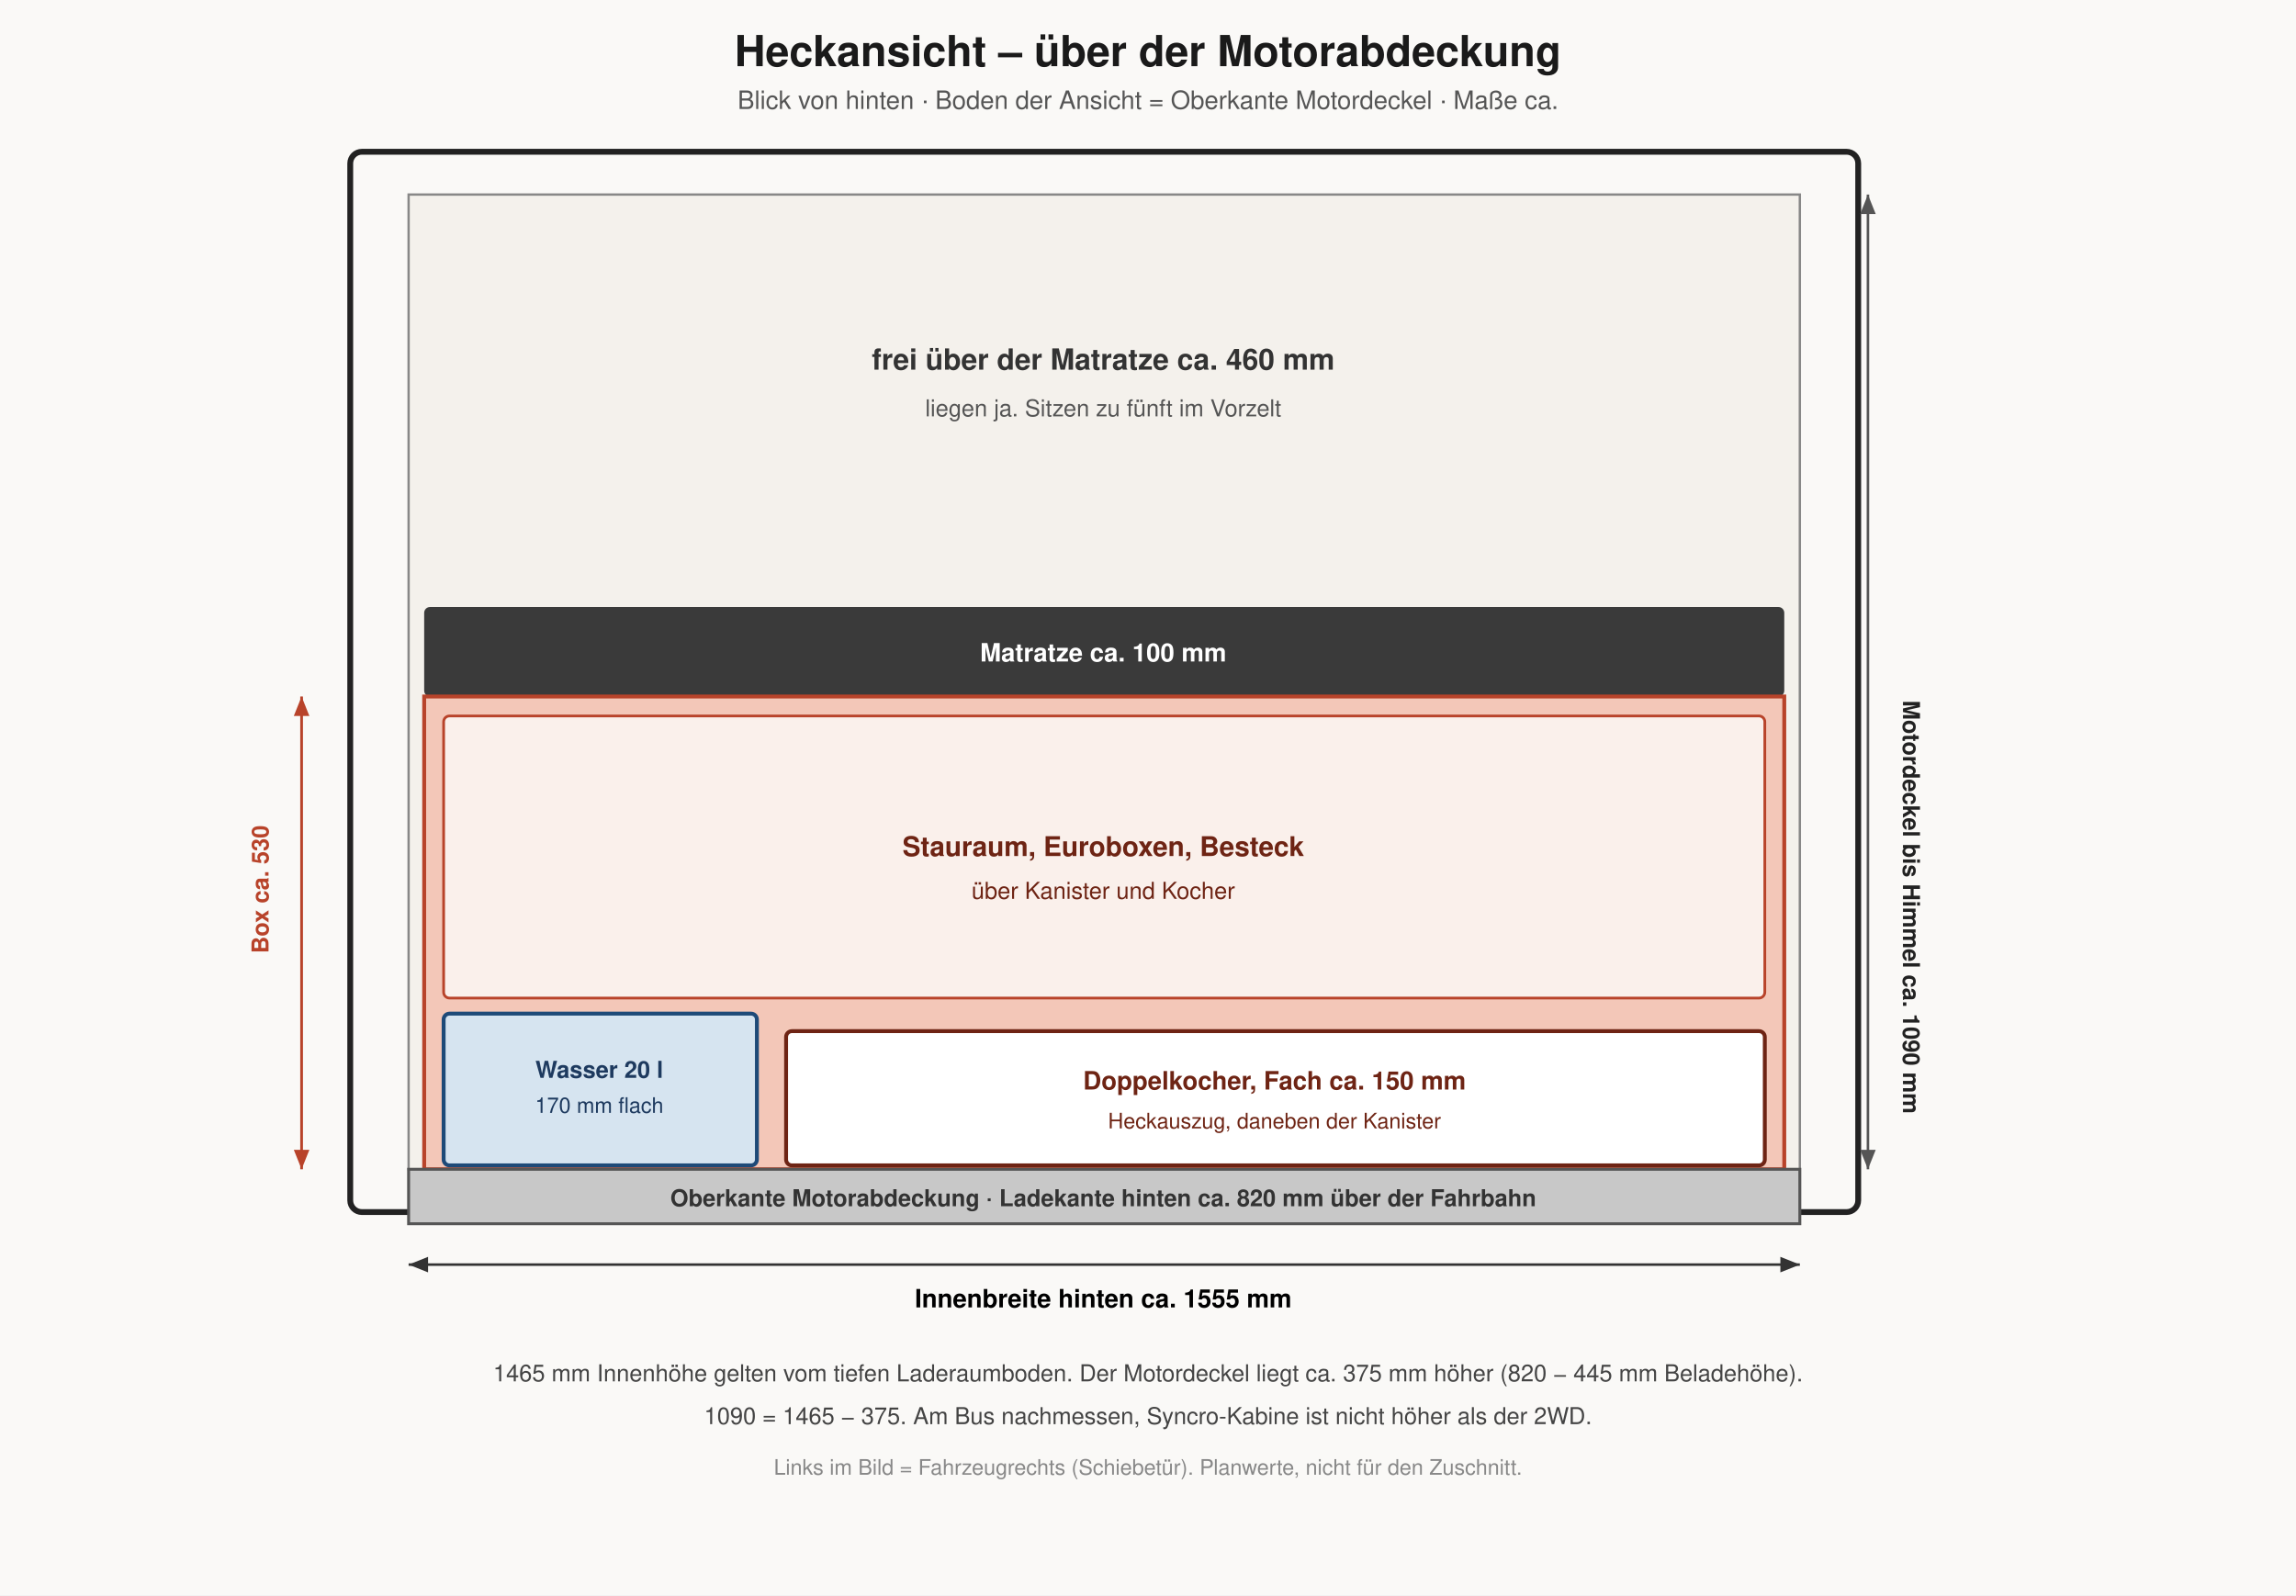
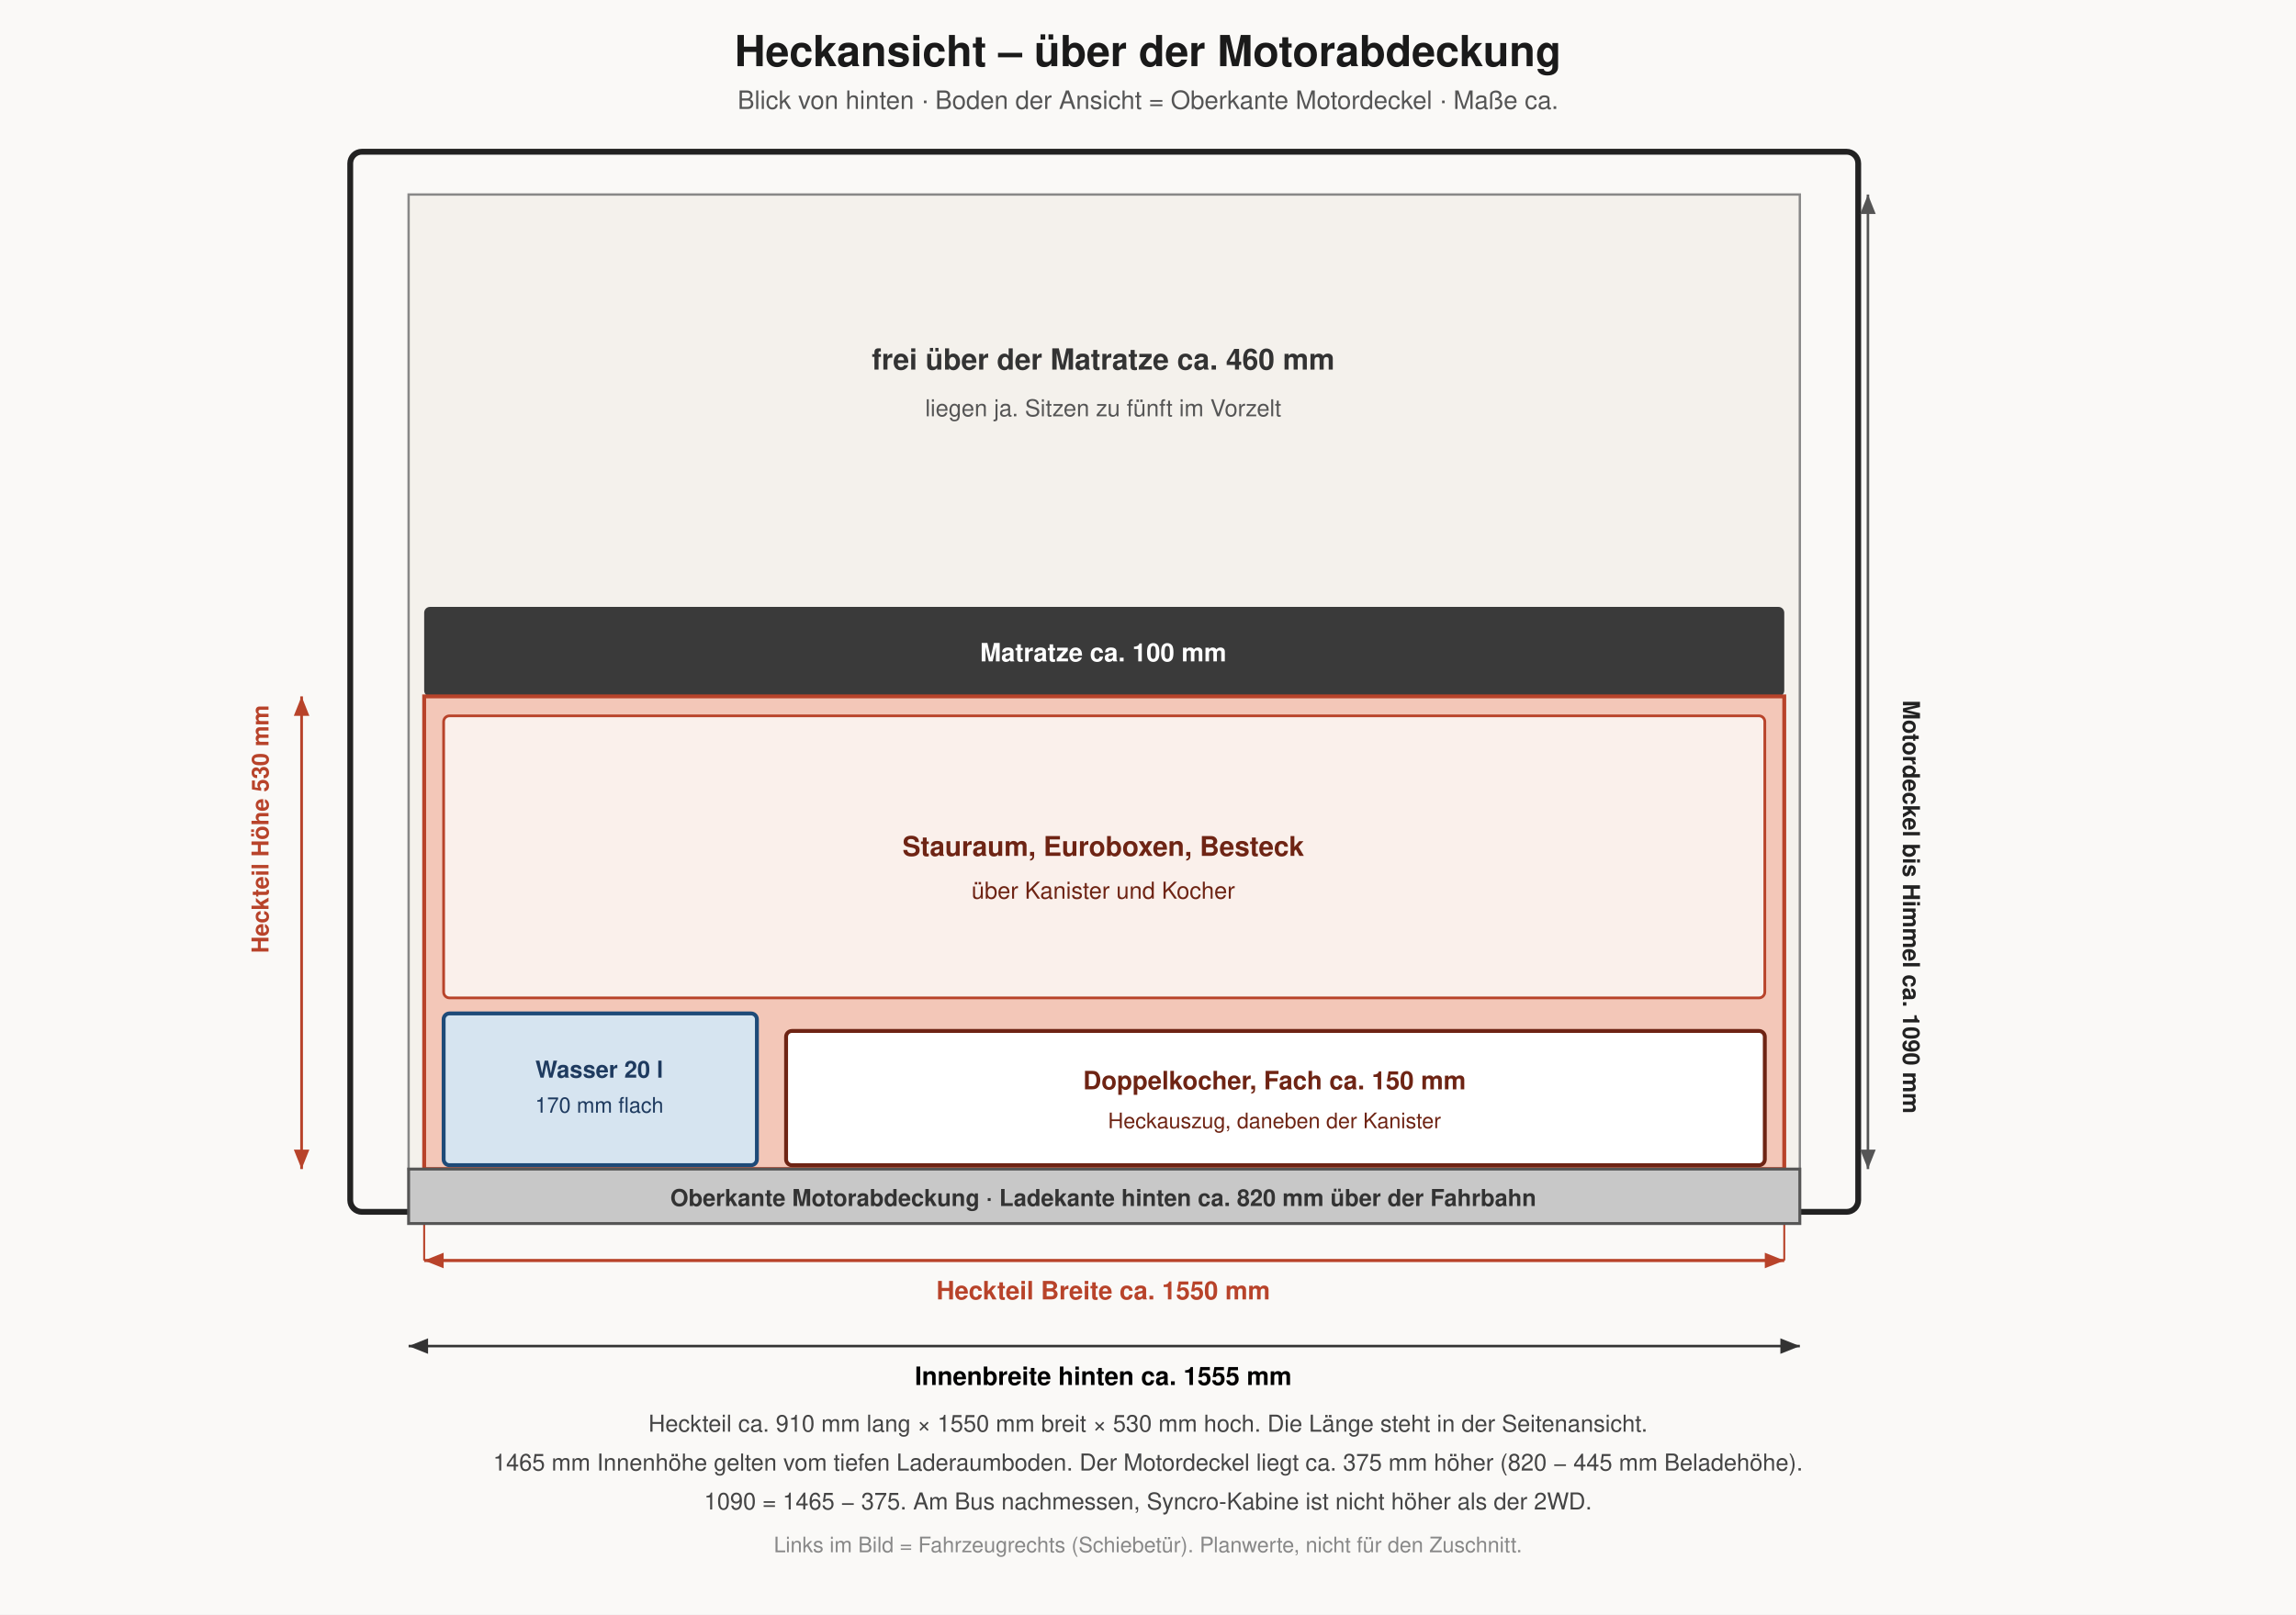
- <svg xmlns="http://www.w3.org/2000/svg" viewBox="0 0 1180 820" font-family="Helvetica, Arial, sans-serif">
-   <rect width="1180" height="820" fill="#faf9f7" />
+ <svg xmlns="http://www.w3.org/2000/svg" viewBox="0 0 1180 830" font-family="Helvetica, Arial, sans-serif">
+   <rect width="1180" height="830" fill="#faf9f7" />
  <text x="590" y="34" text-anchor="middle" font-size="22" font-weight="700" fill="#1a1a1a">Heckansicht – über der Motorabdeckung</text>
  <text x="590" y="56" text-anchor="middle" font-size="13" fill="#555">Blick von hinten · Boden der Ansicht = Oberkante Motordeckel · Maße ca.</text>
  <rect x="180" y="78" width="775" height="545" rx="6" fill="none" stroke="#222" stroke-width="3" />
  <rect x="210" y="100" width="715" height="501" fill="#f4f1ec" stroke="#888" stroke-width="1.2" />
  <text x="567" y="190" text-anchor="middle" font-size="15" font-weight="700" fill="#333">frei über der Matratze ca. 460 mm</text>
  <text x="567" y="214" text-anchor="middle" font-size="12" fill="#555">liegen ja. Sitzen zu fünft im Vorzelt</text>
  <rect x="218" y="312" width="699" height="46" rx="3" fill="#3a3a3a" />
  <text x="567" y="340" text-anchor="middle" font-size="13" font-weight="700" fill="#fff">Matratze ca. 100 mm</text>
  <rect x="218" y="358" width="699" height="243" fill="#f3c7b8" stroke="#b8432a" stroke-width="2" />
  <rect x="228" y="368" width="679" height="145" rx="3" fill="#faf0eb" stroke="#b8432a" stroke-width="1.4" />
  <text x="567" y="440" text-anchor="middle" font-size="14" font-weight="700" fill="#6e2414">Stauraum, Euroboxen, Besteck</text>
  <text x="567" y="462" text-anchor="middle" font-size="12" fill="#6e2414">über Kanister und Kocher</text>
  <rect x="228" y="521" width="161" height="78" rx="3" fill="#d6e4f0" stroke="#1e4a78" stroke-width="2" />
  <text x="308" y="554" text-anchor="middle" font-size="12" font-weight="700" fill="#1e3a5f">Wasser 20 l</text>
  <text x="308" y="572" text-anchor="middle" font-size="11" fill="#1e3a5f">170 mm flach</text>
  <rect x="404" y="530" width="503" height="69" rx="3" fill="#fff" stroke="#6e2414" stroke-width="2" />
  <text x="655" y="560" text-anchor="middle" font-size="13" font-weight="700" fill="#6e2414">Doppelkocher, Fach ca. 150 mm</text>
  <text x="655" y="580" text-anchor="middle" font-size="11" fill="#6e2414">Heckauszug, daneben der Kanister</text>
-   <line x1="210" y1="650" x2="925" y2="650" stroke="#333" stroke-width="1.3" />
-   <polygon points="210,650 220,646 220,654" fill="#333" />
-   <polygon points="925,650 915,646 915,654" fill="#333" />
-   <text x="567" y="672" text-anchor="middle" font-size="13" font-weight="700">Innenbreite hinten ca. 1555 mm</text>
+   <line x1="218" y1="601" x2="218" y2="648" stroke="#b8432a" stroke-width="1" />
+   <line x1="917" y1="601" x2="917" y2="648" stroke="#b8432a" stroke-width="1" />
+   <line x1="218" y1="648" x2="917" y2="648" stroke="#b8432a" stroke-width="1.6" />
+   <polygon points="218,648 228,644 228,652" fill="#b8432a" />
+   <polygon points="917,648 907,644 907,652" fill="#b8432a" />
+   <text x="567" y="668" text-anchor="middle" font-size="13" font-weight="700" fill="#b8432a">Heckteil Breite ca. 1550 mm</text>
+   <line x1="210" y1="692" x2="925" y2="692" stroke="#333" stroke-width="1.3" />
+   <polygon points="210,692 220,688 220,696" fill="#333" />
+   <polygon points="925,692 915,688 915,696" fill="#333" />
+   <text x="567" y="712" text-anchor="middle" font-size="13" font-weight="700">Innenbreite hinten ca. 1555 mm</text>
  <line x1="155" y1="358" x2="155" y2="601" stroke="#b8432a" stroke-width="1.4" />
  <polygon points="155,358 151,368 159,368" fill="#b8432a" />
  <polygon points="155,601 151,591 159,591" fill="#b8432a" />
-   <text x="138" y="490" transform="rotate(-90 138 490)" font-size="12" font-weight="700" fill="#b8432a">Box ca. 530</text>
+   <text x="138" y="490" transform="rotate(-90 138 490)" font-size="12" font-weight="700" fill="#b8432a">Heckteil Höhe 530 mm</text>
  <line x1="960" y1="100" x2="960" y2="601" stroke="#555" stroke-width="1.3" />
  <polygon points="960,100 956,110 964,110" fill="#555" />
  <polygon points="960,601 956,591 964,591" fill="#555" />
  <text x="978" y="360" transform="rotate(90 978 360)" font-size="12" font-weight="700" fill="#222">Motordeckel bis Himmel ca. 1090 mm</text>
  <rect x="210" y="601" width="715" height="28" fill="#c8c8c8" stroke="#555" stroke-width="1.5" />
  <text x="567" y="620" text-anchor="middle" font-size="12" font-weight="700" fill="#333">Oberkante Motorabdeckung · Ladekante hinten ca. 820 mm über der Fahrbahn</text>
-   <text x="590" y="710" text-anchor="middle" font-size="12" fill="#444">1465 mm Innenhöhe gelten vom tiefen Laderaumboden. Der Motordeckel liegt ca. 375 mm höher (820 − 445 mm Beladehöhe).</text>
-   <text x="590" y="732" text-anchor="middle" font-size="12" fill="#444">1090 = 1465 − 375. Am Bus nachmessen, Syncro-Kabine ist nicht höher als der 2WD.</text>
-   <text x="590" y="758" text-anchor="middle" font-size="11" fill="#888">Links im Bild = Fahrzeugrechts (Schiebetür). Planwerte, nicht für den Zuschnitt.</text>
+   <text x="590" y="736" text-anchor="middle" font-size="12" fill="#444">Heckteil ca. 910 mm lang × 1550 mm breit × 530 mm hoch. Die Länge steht in der Seitenansicht.</text>
+   <text x="590" y="756" text-anchor="middle" font-size="12" fill="#444">1465 mm Innenhöhe gelten vom tiefen Laderaumboden. Der Motordeckel liegt ca. 375 mm höher (820 − 445 mm Beladehöhe).</text>
+   <text x="590" y="776" text-anchor="middle" font-size="12" fill="#444">1090 = 1465 − 375. Am Bus nachmessen, Syncro-Kabine ist nicht höher als der 2WD.</text>
+   <text x="590" y="798" text-anchor="middle" font-size="11" fill="#888">Links im Bild = Fahrzeugrechts (Schiebetür). Planwerte, nicht für den Zuschnitt.</text>
</svg>
